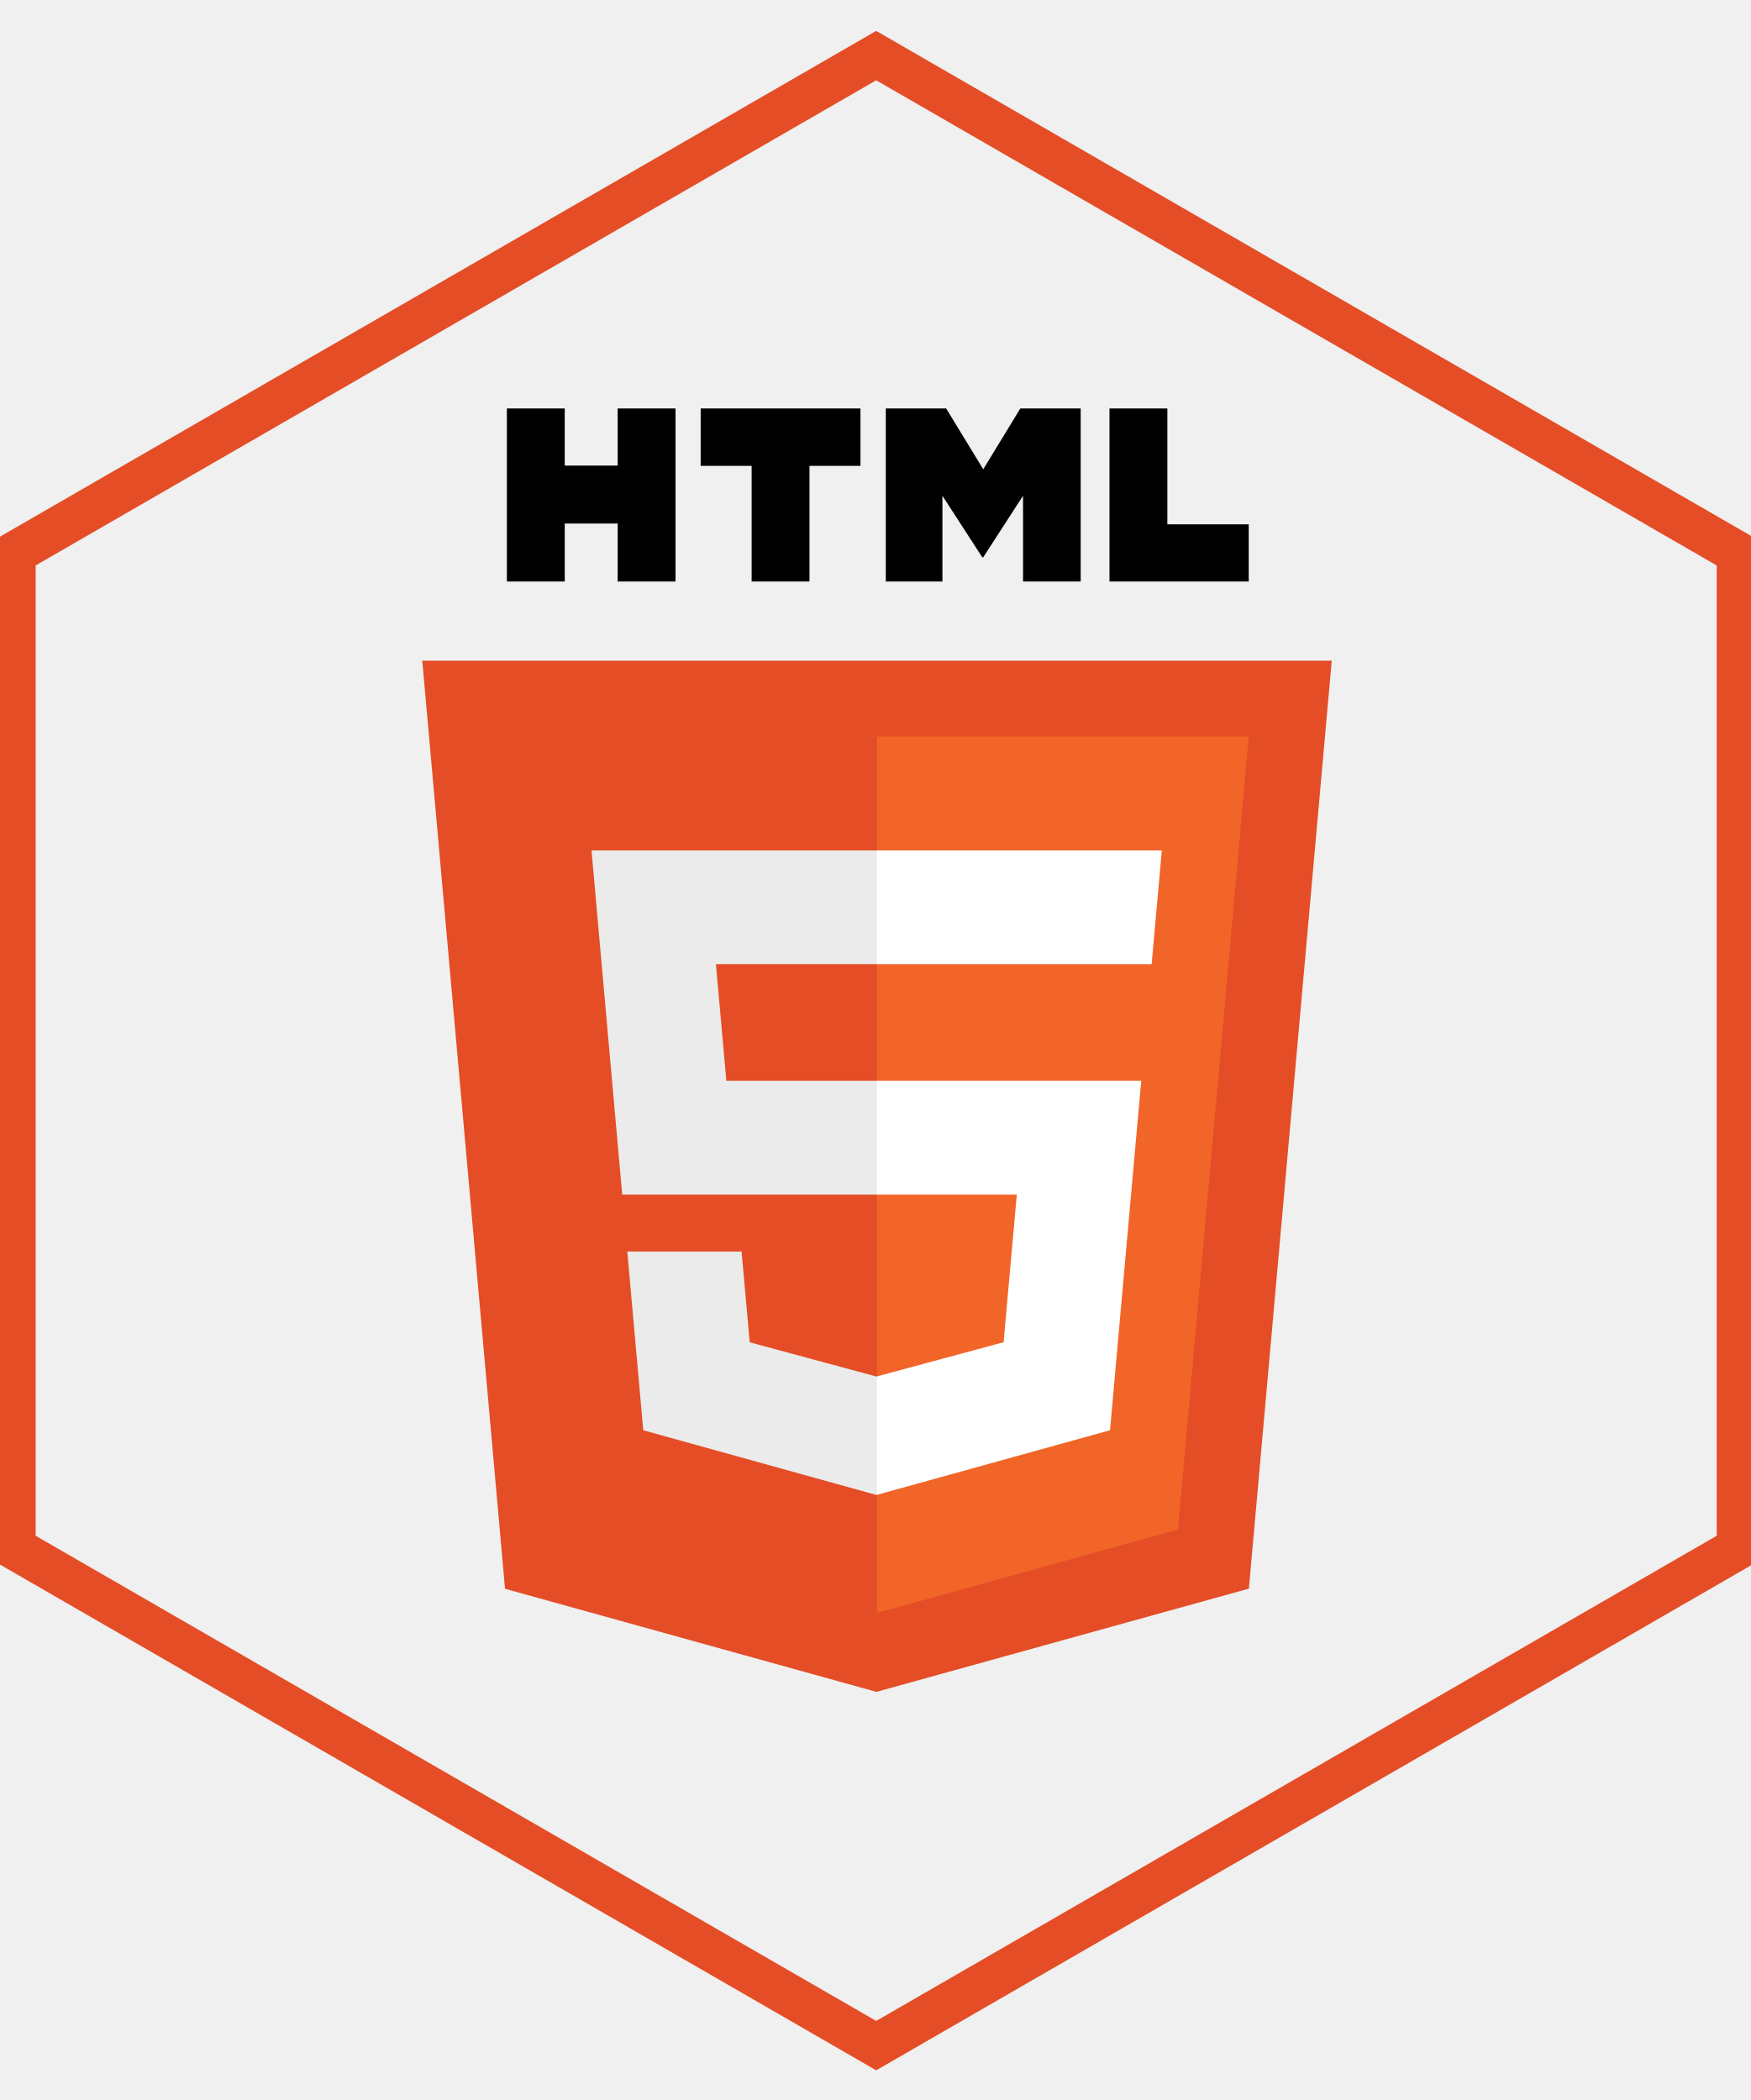
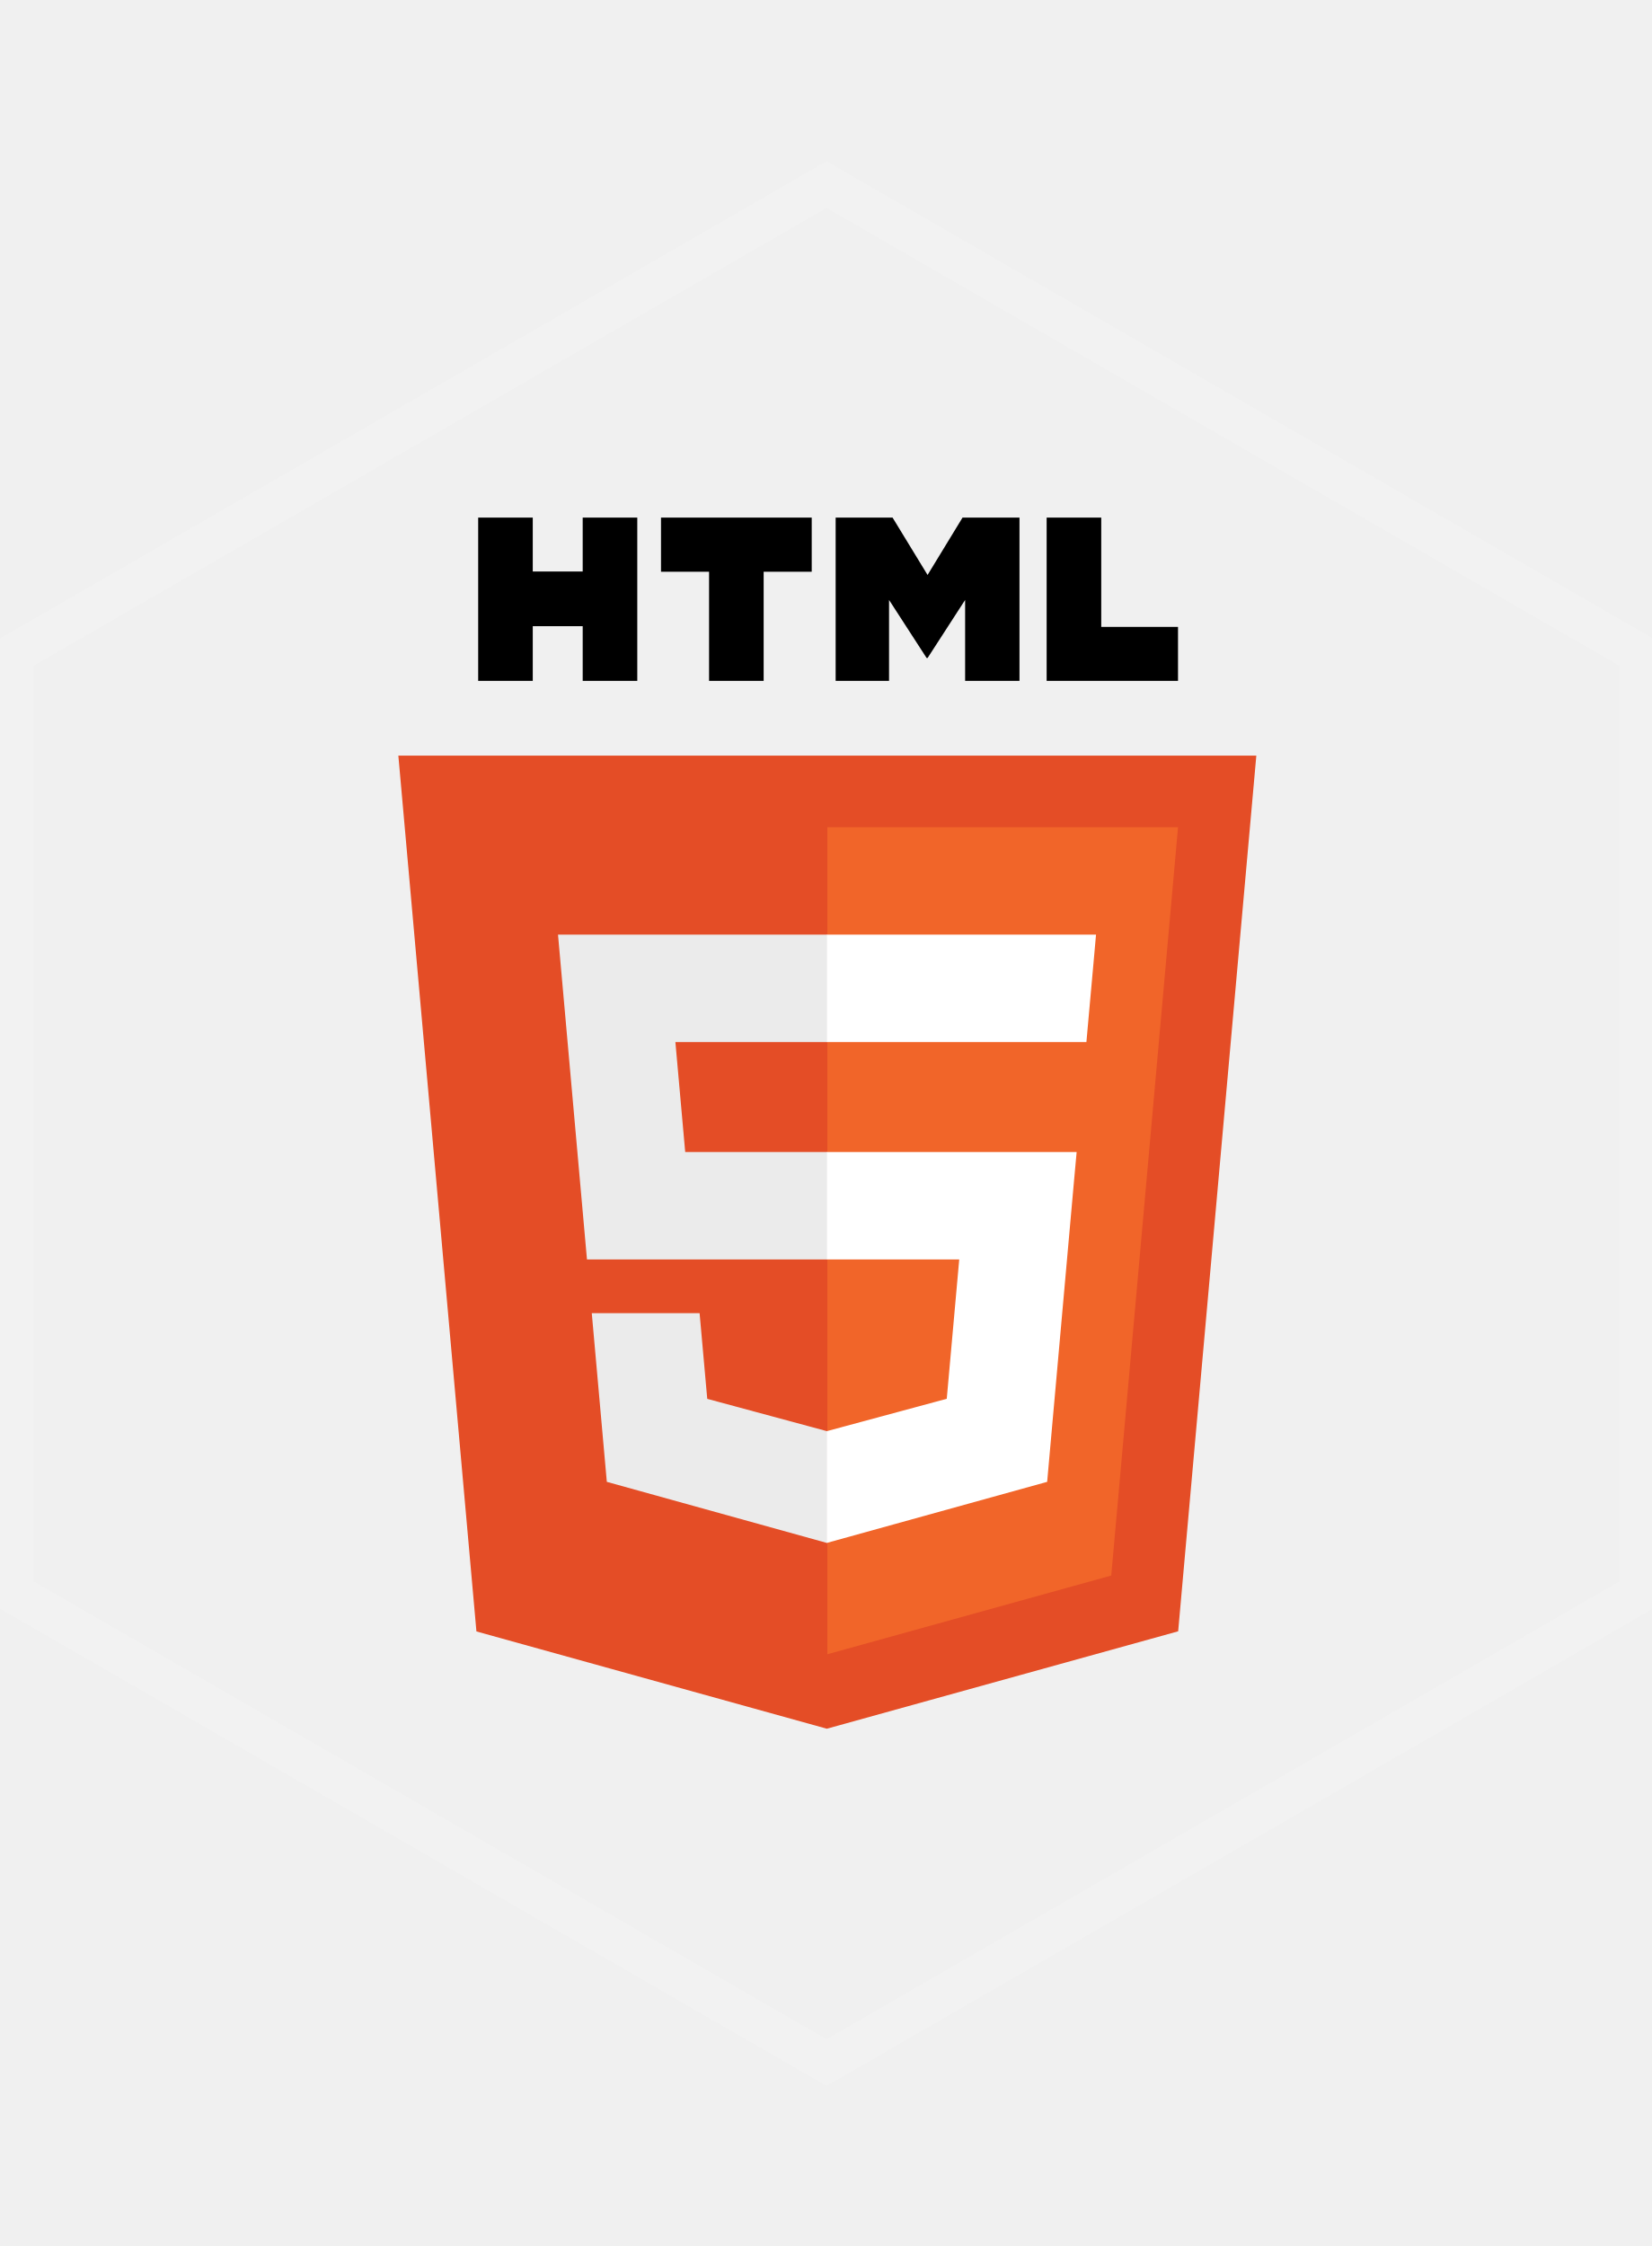
- <svg xmlns="http://www.w3.org/2000/svg" width="225px" height="270px" viewBox="0 0 491 566" version="1.1">
+ <svg xmlns="http://www.w3.org/2000/svg" width="125px" height="170px" viewBox="0 0 491 566" version="1.1">
  <defs />
  <g id="Page-1" stroke="none" stroke-width="1" fill="none" fill-rule="evenodd">
    <g id="html-5" transform="translate(4, 4)">
-       <polygon id="Polygon" stroke="#E44D26" stroke-width="12" points="241.77 0 483.54 139.586 483.54 418.758 241.77 558.344 1.49213975e-13 418.758 -7.10542736e-15 139.586" />
+       <polygon id="Polygon" stroke="#f2f2f2" stroke-width="12" points="241.77 0 483.54 139.586 483.54 418.758 241.77 558.344 1.49213975e-13 418.758 -7.10542736e-15 139.586" />
      <polygon id="Shape" fill="#E44D26" fill-rule="nonzero" points="369.555 169.766 346.314 430.126 241.844 459.088 137.662 430.166 114.445 169.766" />
      <polygon id="Shape" fill="#F16529" fill-rule="nonzero" points="242 436.95 326.417 413.547 346.277 191.057 242 191.057" />
      <path d="M196.82,254.932 L242,254.932 L242,222.995 L161.917,222.995 L162.681,231.563 L170.531,319.573 L242,319.573 L242,287.636 L199.739,287.636 L196.82,254.932 L196.82,254.932 Z M204.018,335.542 L171.958,335.542 L176.432,385.688 L241.853,403.848 L242,403.808 L242,370.58 L241.86,370.617 L206.292,361.013 L204.018,335.542 L204.018,335.542 Z" id="Shape" fill="#EBEBEB" fill-rule="nonzero" />
      <path d="M138.18,99 L154.41,99 L154.41,115.035 L169.257,115.035 L169.257,99 L185.488,99 L185.488,147.558 L169.258,147.558 L169.258,131.298 L154.411,131.298 L154.411,147.558 L138.181,147.558 L138.181,99 L138.18,99 Z M206.83,115.103 L192.544,115.103 L192.544,99 L237.358,99 L237.358,115.103 L223.063,115.103 L223.063,147.558 L206.833,147.558 L206.833,115.103 L206.832,115.103 L206.83,115.103 Z M244.47,99 L261.393,99 L271.803,116.062 L282.203,99 L299.133,99 L299.133,147.558 L282.969,147.558 L282.969,123.49 L271.803,140.755 L271.523,140.755 L260.35,123.49 L260.35,147.558 L244.47,147.558 L244.47,99 Z M307.21,99 L323.445,99 L323.445,131.508 L346.269,131.508 L346.269,147.558 L307.209,147.558 L307.209,99 L307.21,99 Z" id="Shape" fill="#000000" fill-rule="nonzero" />
      <path d="M241.89,319.573 L281.217,319.573 L277.509,360.993 L241.889,370.607 L241.889,403.833 L307.362,385.688 L307.842,380.292 L315.348,296.212 L316.127,287.636 L241.89,287.636 L241.89,319.573 Z M241.89,254.854 L241.89,254.932 L319.033,254.932 L319.673,247.754 L321.129,231.563 L321.892,222.995 L241.89,222.995 L241.89,254.855 L241.89,254.854 Z" id="Shape" fill="#FFFFFF" fill-rule="nonzero" />
    </g>
  </g>
</svg>
